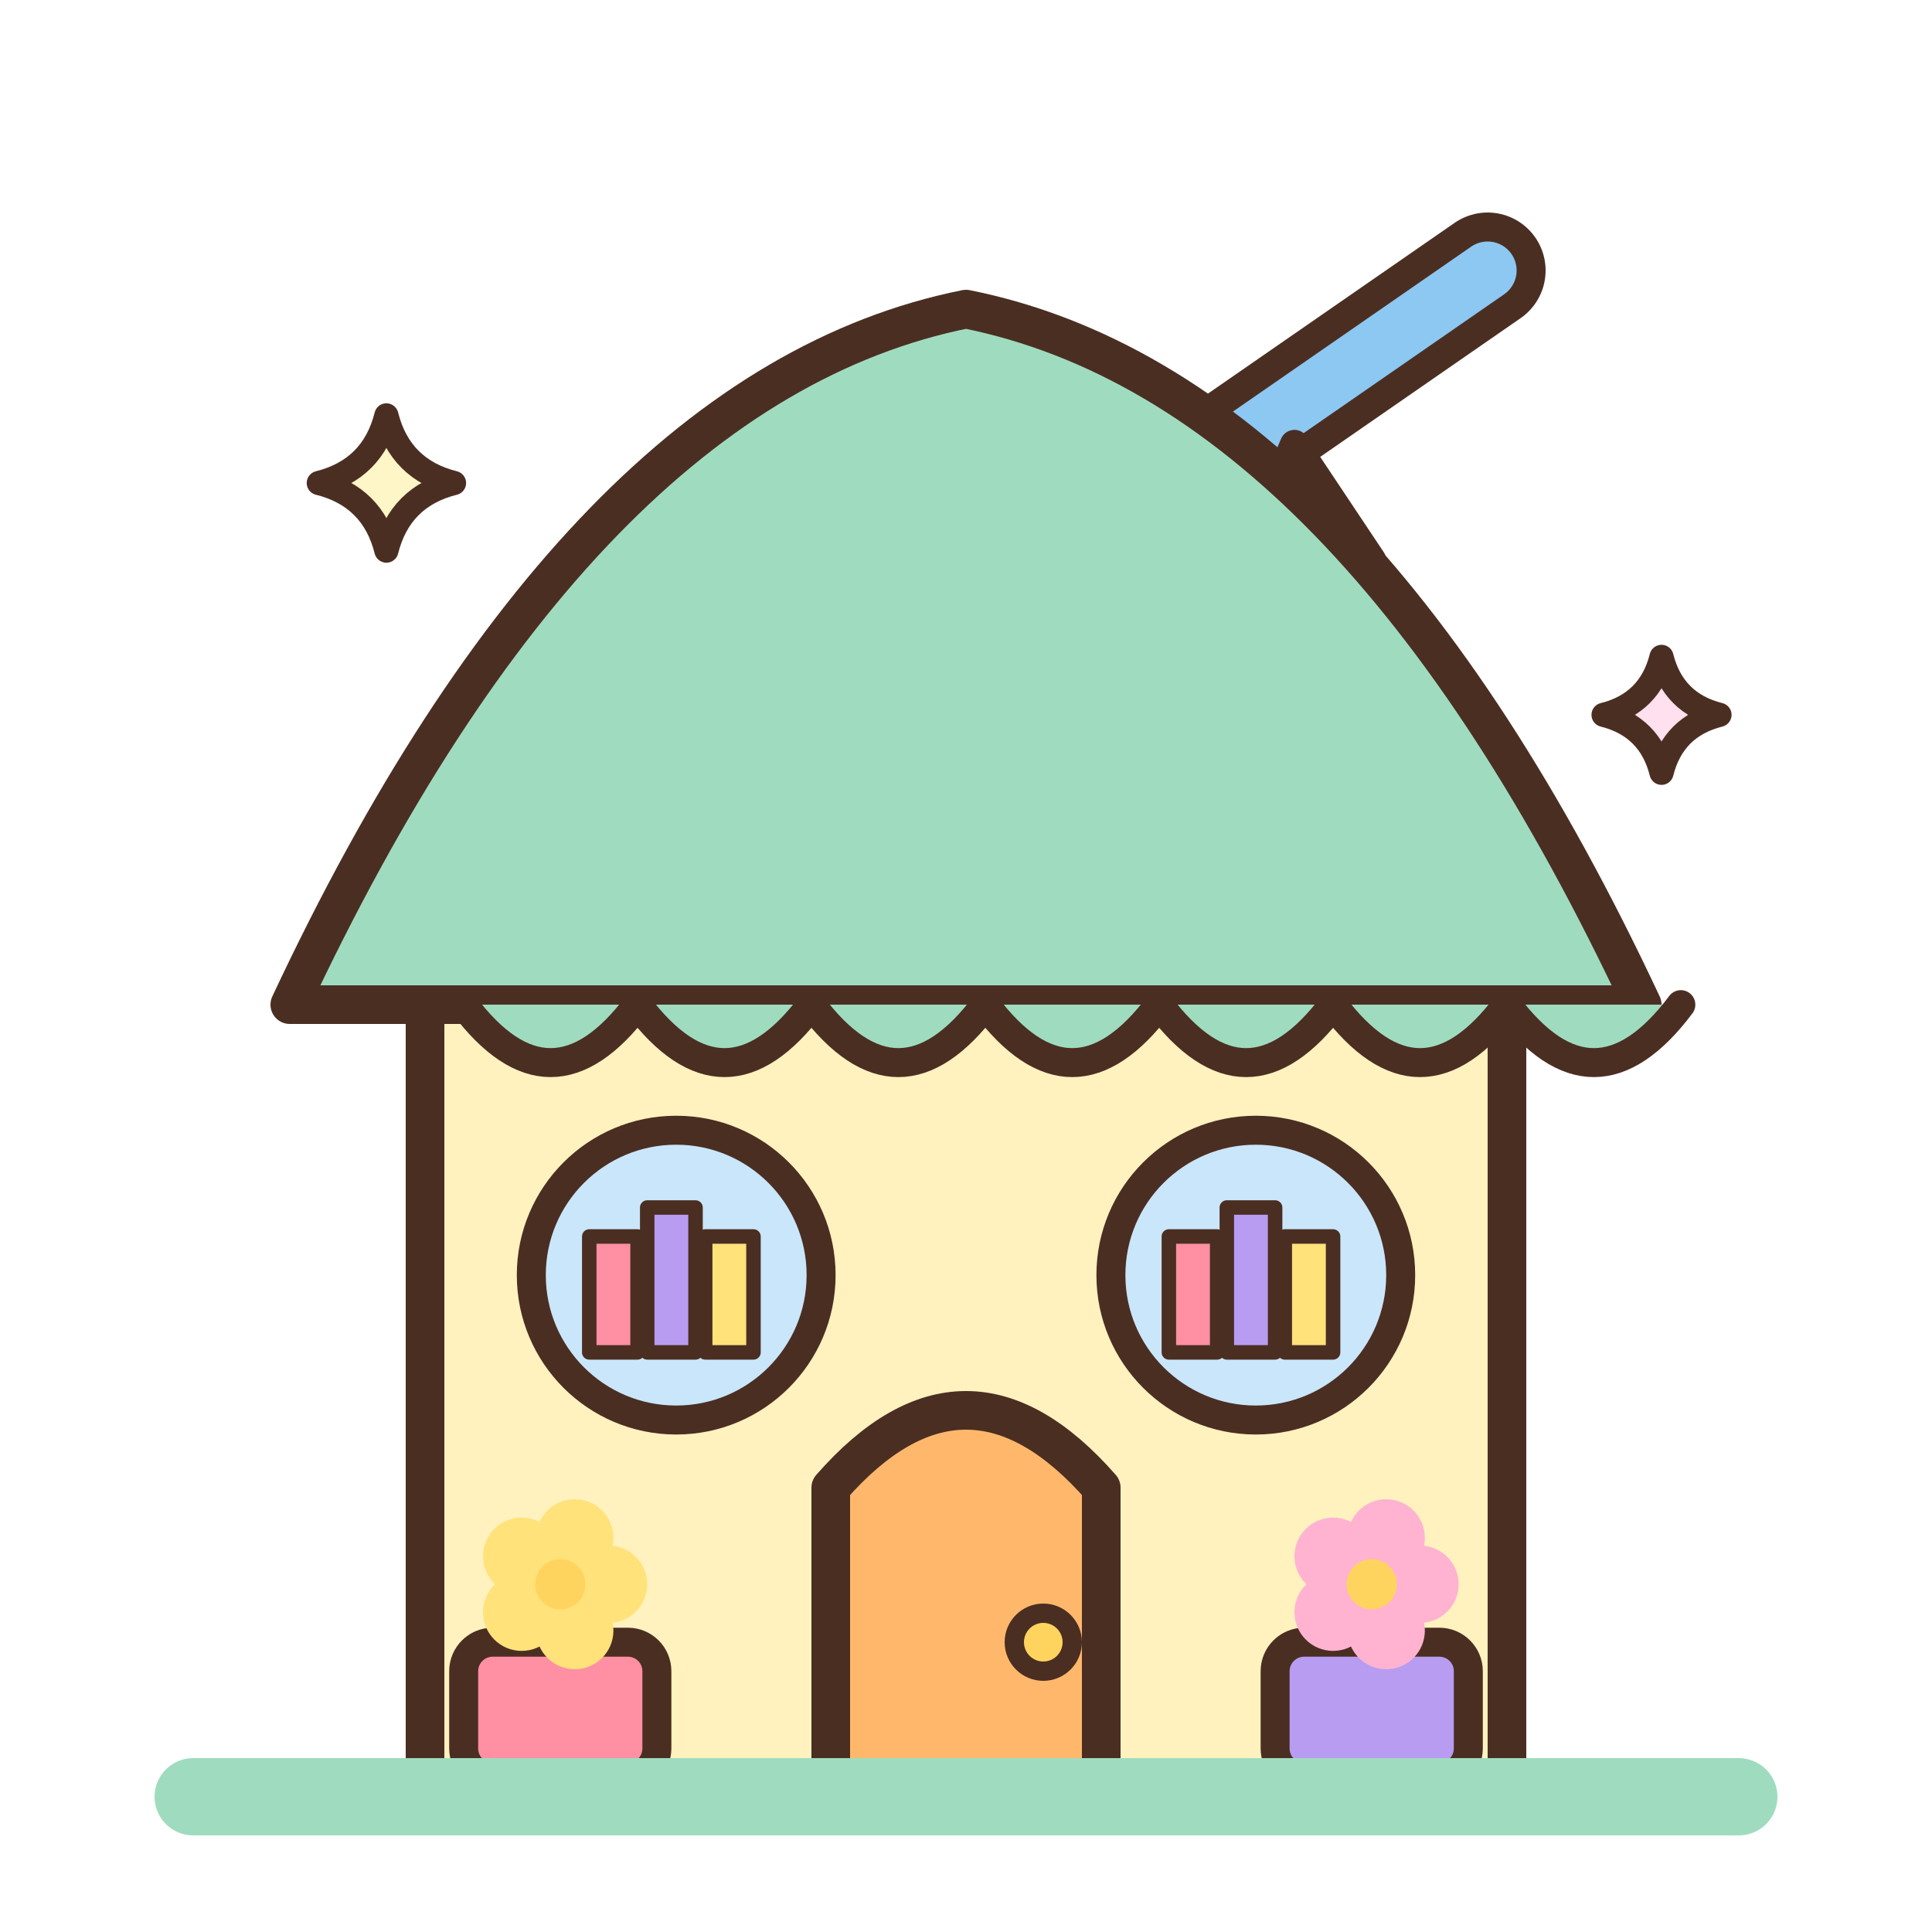
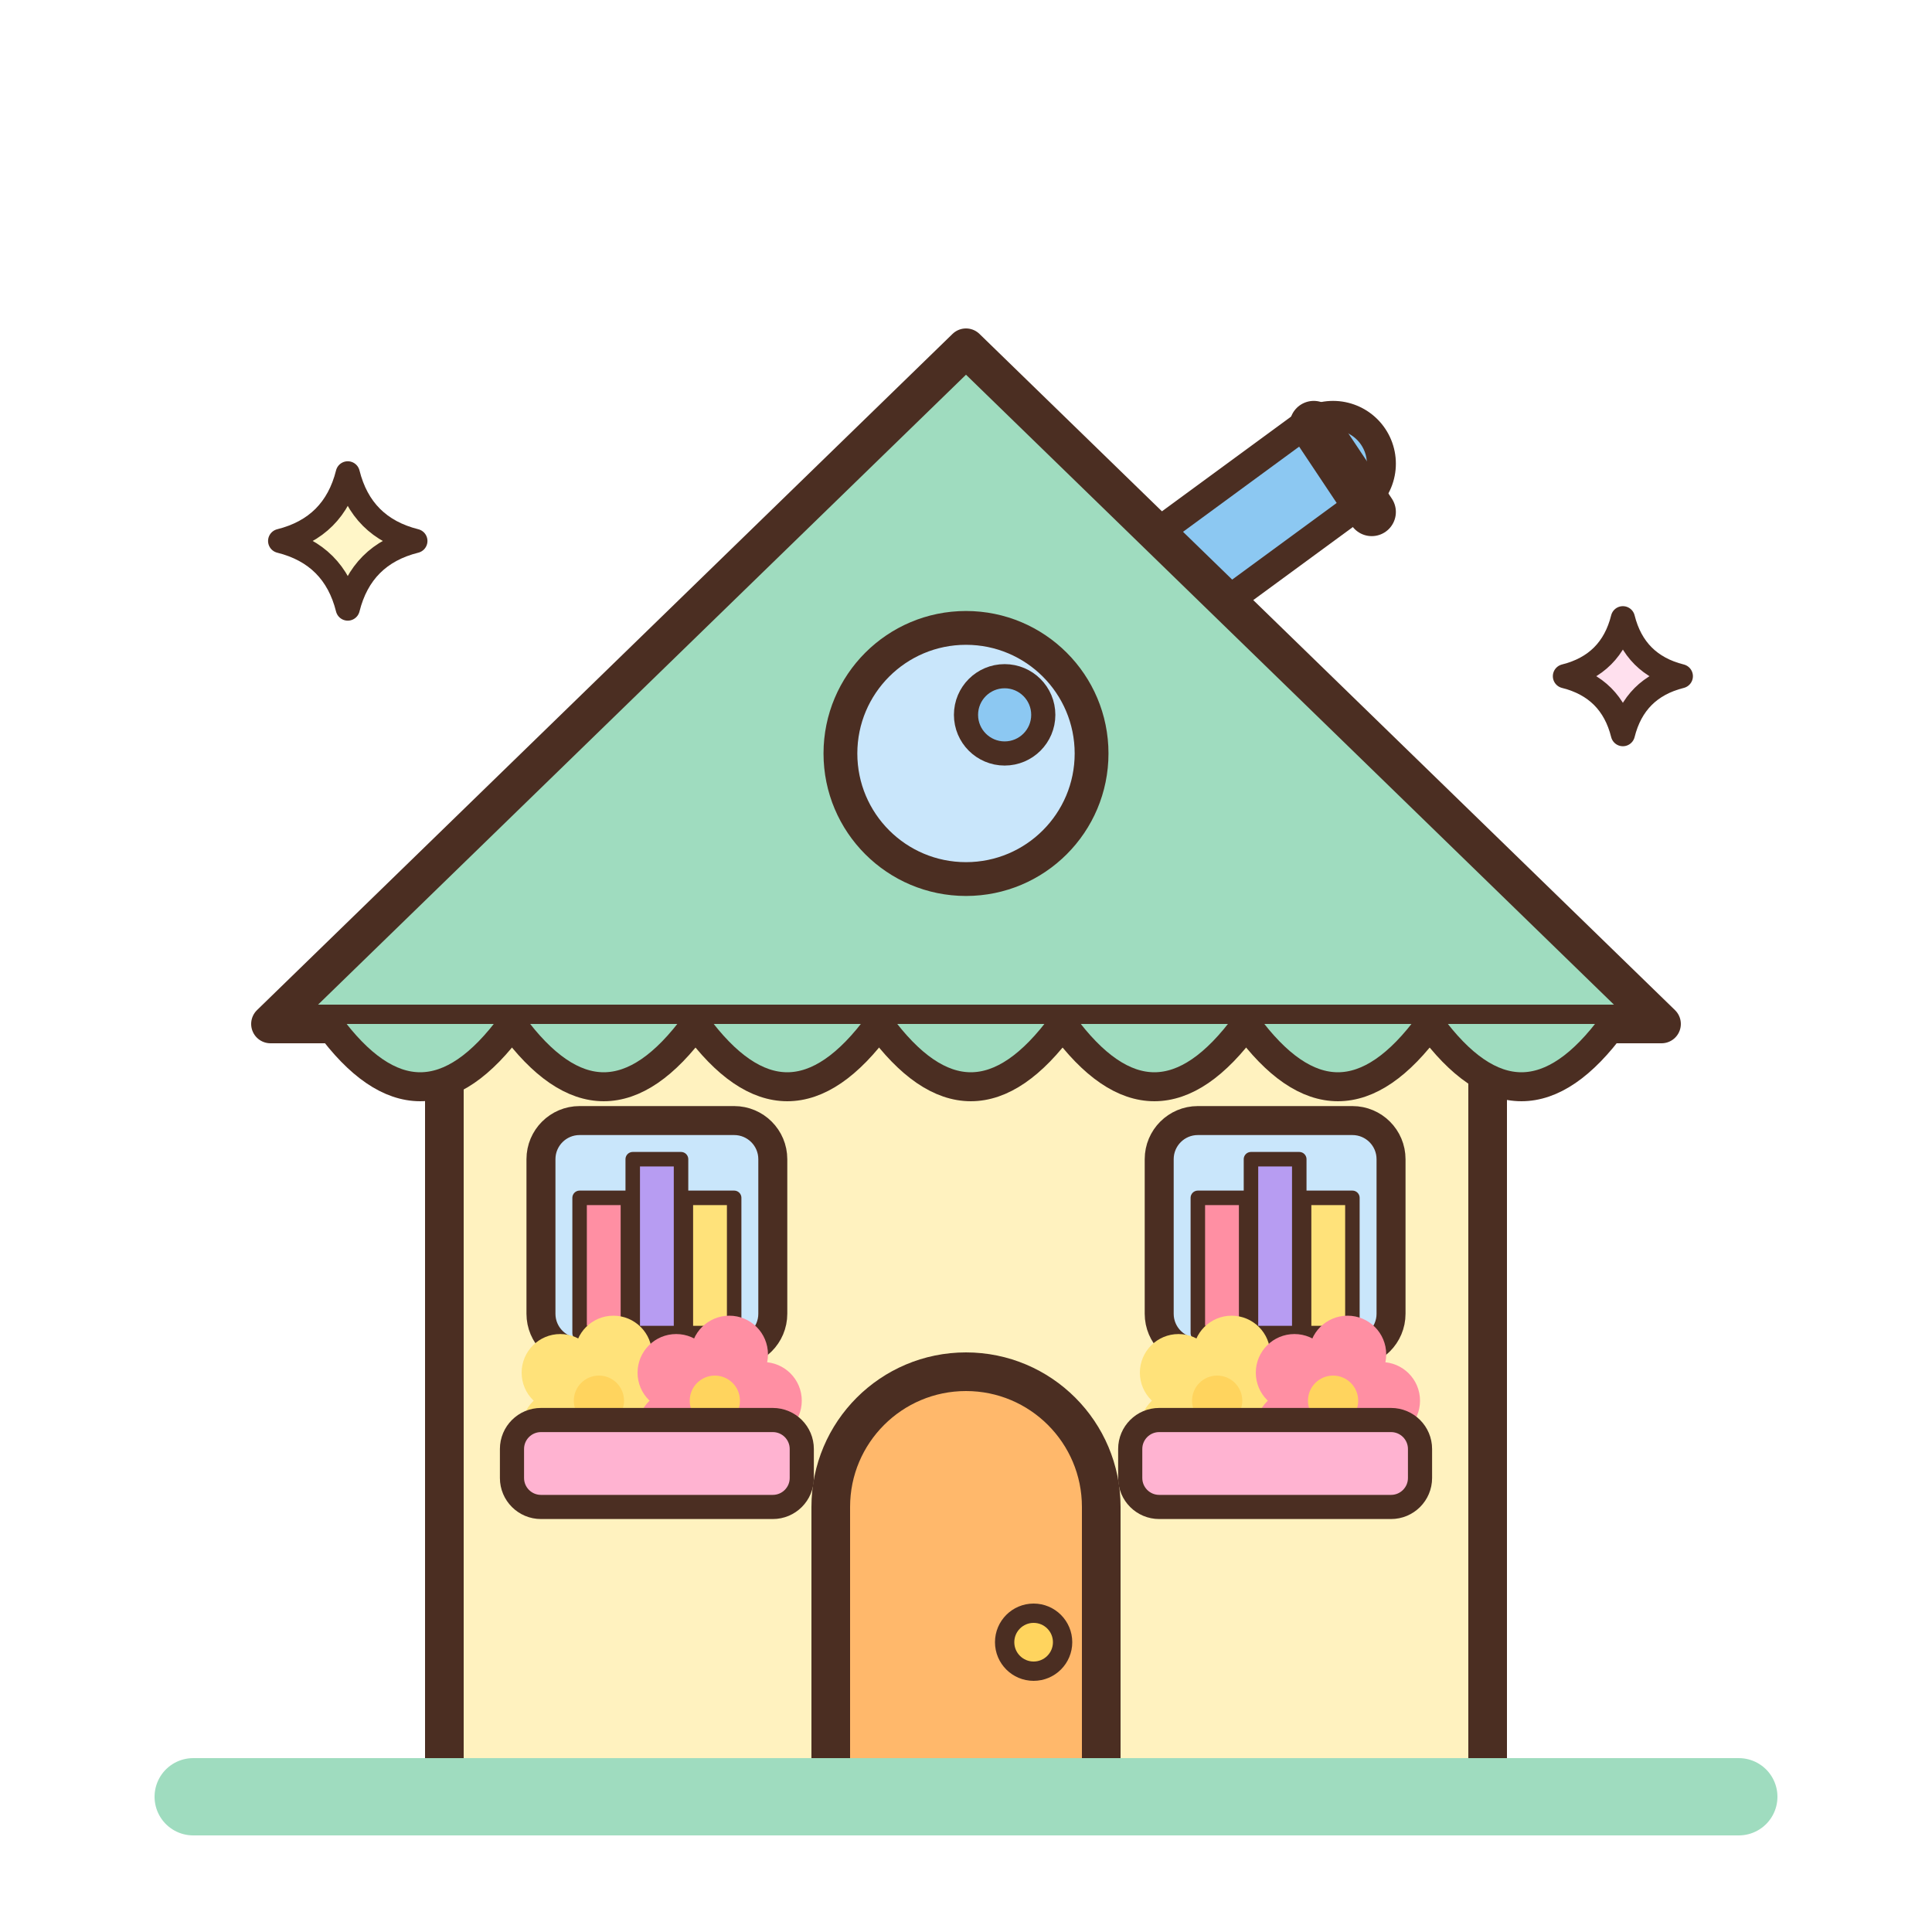
<svg xmlns="http://www.w3.org/2000/svg" viewBox="0 0 200 200">
  <g stroke="#4b2e22" stroke-width="4" stroke-linejoin="round" stroke-linecap="round">
-     <path d="M128 46l26-18" stroke-width="12" />
-     <path d="M128 46l26-18" stroke="#8cc8f2" stroke-width="6" />
-     <path d="M134 46l-6 14M134 46l8 12" stroke-width="3" />
-     <path d="M44 100h112v84H44Z" fill="#fff2bf" />
-     <path d="M30 104Q60 40 100 32Q140 40 170 104Z" fill="#9fdcbf" />
-     <path d="M48 104q9 12 18 0" fill="#9fdcbf" stroke-width="3" />
-     <path d="M66 104q9 12 18 0" fill="#9fdcbf" stroke-width="3" />
-     <path d="M84 104q9 12 18 0" fill="#9fdcbf" stroke-width="3" />
-     <path d="M102 104q9 12 18 0" fill="#9fdcbf" stroke-width="3" />
-     <path d="M120 104q9 12 18 0" fill="#9fdcbf" stroke-width="3" />
-     <path d="M138 104q9 12 18 0" fill="#9fdcbf" stroke-width="3" />
-     <path d="M156 104q9 12 18 0" fill="#9fdcbf" stroke-width="3" />
-     <circle cx="70" cy="132" r="15" fill="#c9e6fb" stroke-width="3" />
-     <rect x="61" y="128" width="5" height="12" fill="#ff8fa3" stroke-width="1.5" />
-     <rect x="67" y="125" width="5" height="15" fill="#b79cf2" stroke-width="1.5" />
-     <rect x="73" y="128" width="5" height="12" fill="#ffe27a" stroke-width="1.5" />
-     <circle cx="130" cy="132" r="15" fill="#c9e6fb" stroke-width="3" />
-     <rect x="121" y="128" width="5" height="12" fill="#ff8fa3" stroke-width="1.5" />
-     <rect x="127" y="125" width="5" height="15" fill="#b79cf2" stroke-width="1.5" />
-     <rect x="133" y="128" width="5" height="12" fill="#ffe27a" stroke-width="1.5" />
-     <path d="M86 184v-30q14-16 28 0v30Z" fill="#ffb86b" />
-     <circle cx="108" cy="170" r="3" fill="#ffd45e" stroke-width="2" />
-     <rect x="48" y="170" width="20" height="14" rx="3" fill="#ff8fa3" stroke-width="3" />
-     <circle cx="63.0" cy="164.0" r="4" fill="#ffe27a" stroke="none" />
-     <circle cx="59.5" cy="168.8" r="4" fill="#ffe27a" stroke="none" />
-     <circle cx="54.0" cy="166.9" r="4" fill="#ffe27a" stroke="none" />
-     <circle cx="54.0" cy="161.1" r="4" fill="#ffe27a" stroke="none" />
-     <circle cx="59.5" cy="159.2" r="4" fill="#ffe27a" stroke="none" />
-     <circle cx="58" cy="164" r="2.6" fill="#ffd45e" stroke="none" />
-     <rect x="132" y="170" width="20" height="14" rx="3" fill="#b79cf2" stroke-width="3" />
-     <circle cx="147.0" cy="164.0" r="4" fill="#ffb3d1" stroke="none" />
-     <circle cx="143.5" cy="168.8" r="4" fill="#ffb3d1" stroke="none" />
-     <circle cx="138.0" cy="166.9" r="4" fill="#ffb3d1" stroke="none" />
-     <circle cx="138.0" cy="161.1" r="4" fill="#ffb3d1" stroke="none" />
-     <circle cx="143.5" cy="159.2" r="4" fill="#ffb3d1" stroke="none" />
-     <circle cx="142" cy="164" r="2.6" fill="#ffd45e" stroke="none" />
-     <path d="M40 43Q41.4 48.6 47 50Q41.4 51.4 40 57Q38.6 51.4 33 50Q38.6 48.6 40 43Z" fill="#fff6c8" stroke-width="2.5" />
-     <path d="M172 68Q173.2 72.8 178 74Q173.2 75.2 172 80Q170.8 75.2 166 74Q170.8 72.8 172 68Z" fill="#ffe0ee" stroke-width="2.5" />
+     <path d="M108 70l30-22" stroke-width="13" />
+     <path d="M108 70l30-22" stroke="#8cc8f2" stroke-width="7" />
+     <path d="M136 44l6 9" stroke-width="5" />
+     <rect x="46" y="100" width="108" height="84" fill="#fff2bf" />
+     <path d="M28 106L100 36l72 70Z" fill="#9fdcbf" />
+     <path d="M34 106q9.5 13 19 0" fill="#9fdcbf" stroke-width="3" />
+     <path d="M53 106q9.5 13 19 0" fill="#9fdcbf" stroke-width="3" />
+     <path d="M72 106q9.5 13 19 0" fill="#9fdcbf" stroke-width="3" />
+     <path d="M91 106q9.5 13 19 0" fill="#9fdcbf" stroke-width="3" />
+     <path d="M110 106q9.5 13 19 0" fill="#9fdcbf" stroke-width="3" />
+     <path d="M129 106q9.5 13 19 0" fill="#9fdcbf" stroke-width="3" />
+     <path d="M148 106q9.5 13 19 0" fill="#9fdcbf" stroke-width="3" />
+     <circle cx="100" cy="78" r="13" fill="#c9e6fb" stroke-width="3.5" />
+     <circle cx="104" cy="74" r="4" fill="#8cc8f2" stroke-width="2.5" />
+     <rect x="56" y="116" width="24" height="24" rx="4" fill="#c9e6fb" stroke-width="3" />
+     <rect x="60.0" y="124" width="5" height="14" fill="#ff8fa3" stroke-width="1.5" />
+     <rect x="65.5" y="120" width="5" height="18" fill="#b79cf2" stroke-width="1.5" />
+     <rect x="71.0" y="124" width="5" height="14" fill="#ffe27a" stroke-width="1.5" />
+     <circle cx="67.0" cy="145.0" r="4" fill="#ffe27a" stroke="none" />
+     <circle cx="63.5" cy="149.8" r="4" fill="#ffe27a" stroke="none" />
+     <circle cx="58.0" cy="147.9" r="4" fill="#ffe27a" stroke="none" />
+     <circle cx="58.0" cy="142.1" r="4" fill="#ffe27a" stroke="none" />
+     <circle cx="63.5" cy="140.2" r="4" fill="#ffe27a" stroke="none" />
+     <circle cx="62" cy="145" r="2.6" fill="#ffd45e" stroke="none" />
+     <circle cx="79.0" cy="145.0" r="4" fill="#ff8fa3" stroke="none" />
+     <circle cx="75.5" cy="149.8" r="4" fill="#ff8fa3" stroke="none" />
+     <circle cx="70.0" cy="147.9" r="4" fill="#ff8fa3" stroke="none" />
+     <circle cx="70.0" cy="142.1" r="4" fill="#ff8fa3" stroke="none" />
+     <circle cx="75.5" cy="140.2" r="4" fill="#ff8fa3" stroke="none" />
+     <circle cx="74" cy="145" r="2.6" fill="#ffd45e" stroke="none" />
+     <rect x="53" y="147" width="30" height="9" rx="3" fill="#ffb3d1" stroke-width="2.5" />
+     <rect x="120" y="116" width="24" height="24" rx="4" fill="#c9e6fb" stroke-width="3" />
+     <rect x="124.0" y="124" width="5" height="14" fill="#ff8fa3" stroke-width="1.5" />
+     <rect x="129.5" y="120" width="5" height="18" fill="#b79cf2" stroke-width="1.5" />
+     <rect x="135.0" y="124" width="5" height="14" fill="#ffe27a" stroke-width="1.5" />
+     <circle cx="131.0" cy="145.0" r="4" fill="#ffe27a" stroke="none" />
+     <circle cx="127.5" cy="149.8" r="4" fill="#ffe27a" stroke="none" />
+     <circle cx="122.0" cy="147.9" r="4" fill="#ffe27a" stroke="none" />
+     <circle cx="122.0" cy="142.1" r="4" fill="#ffe27a" stroke="none" />
+     <circle cx="127.5" cy="140.2" r="4" fill="#ffe27a" stroke="none" />
+     <circle cx="126" cy="145" r="2.6" fill="#ffd45e" stroke="none" />
+     <circle cx="143.0" cy="145.0" r="4" fill="#ff8fa3" stroke="none" />
+     <circle cx="139.5" cy="149.8" r="4" fill="#ff8fa3" stroke="none" />
+     <circle cx="134.0" cy="147.9" r="4" fill="#ff8fa3" stroke="none" />
+     <circle cx="134.0" cy="142.1" r="4" fill="#ff8fa3" stroke="none" />
+     <circle cx="139.5" cy="140.2" r="4" fill="#ff8fa3" stroke="none" />
+     <circle cx="138" cy="145" r="2.6" fill="#ffd45e" stroke="none" />
+     <rect x="117" y="147" width="30" height="9" rx="3" fill="#ffb3d1" stroke-width="2.5" />
+     <path d="M86 184v-28a14 14 0 0 1 28 0v28Z" fill="#ffb86b" />
+     <circle cx="107" cy="170" r="3" fill="#ffd45e" stroke-width="2" />
+     <path d="M36 49Q37.4 54.6 43 56Q37.4 57.4 36 63Q34.6 57.4 29 56Q34.6 54.6 36 49Z" fill="#fff6c8" stroke-width="2.5" />
+     <path d="M168 64Q169.2 68.8 174 70Q169.2 71.2 168 76Q166.8 71.2 162 70Q166.8 68.8 168 64Z" fill="#ffe0ee" stroke-width="2.5" />
    <path d="M20 186h160" stroke="#9fdcbf" stroke-width="8" />
  </g>
</svg>
